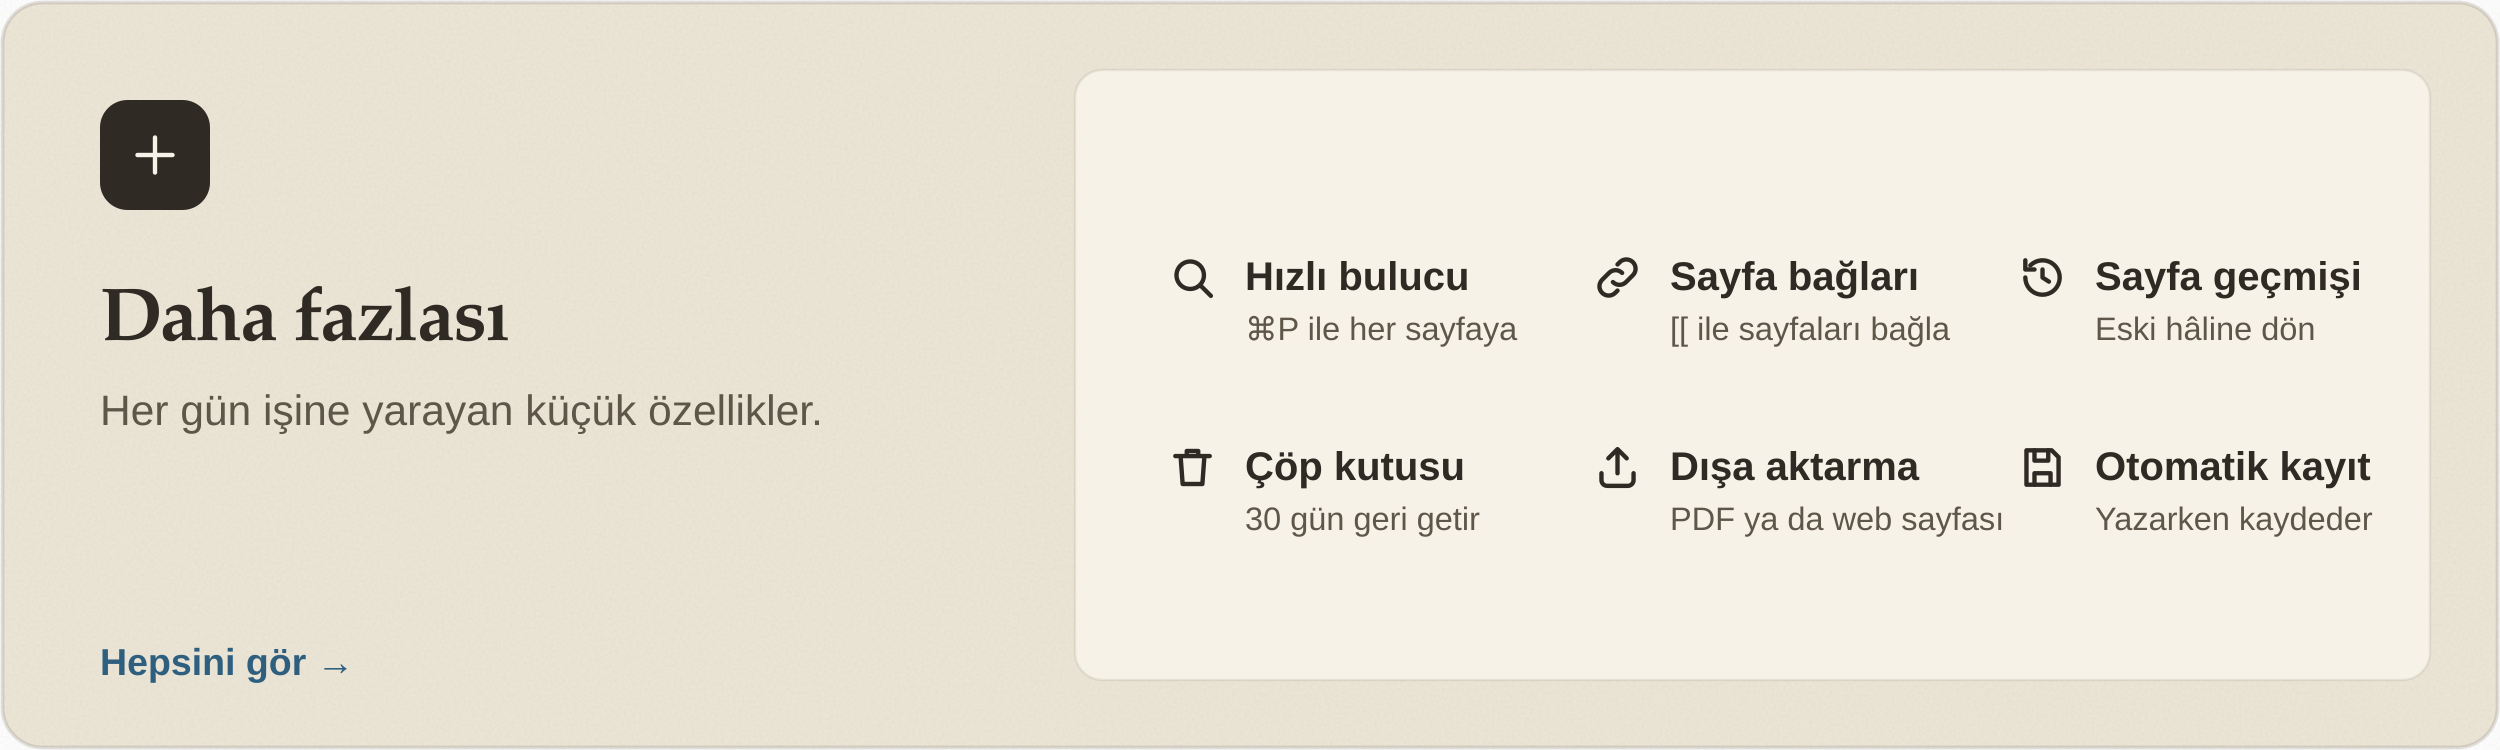
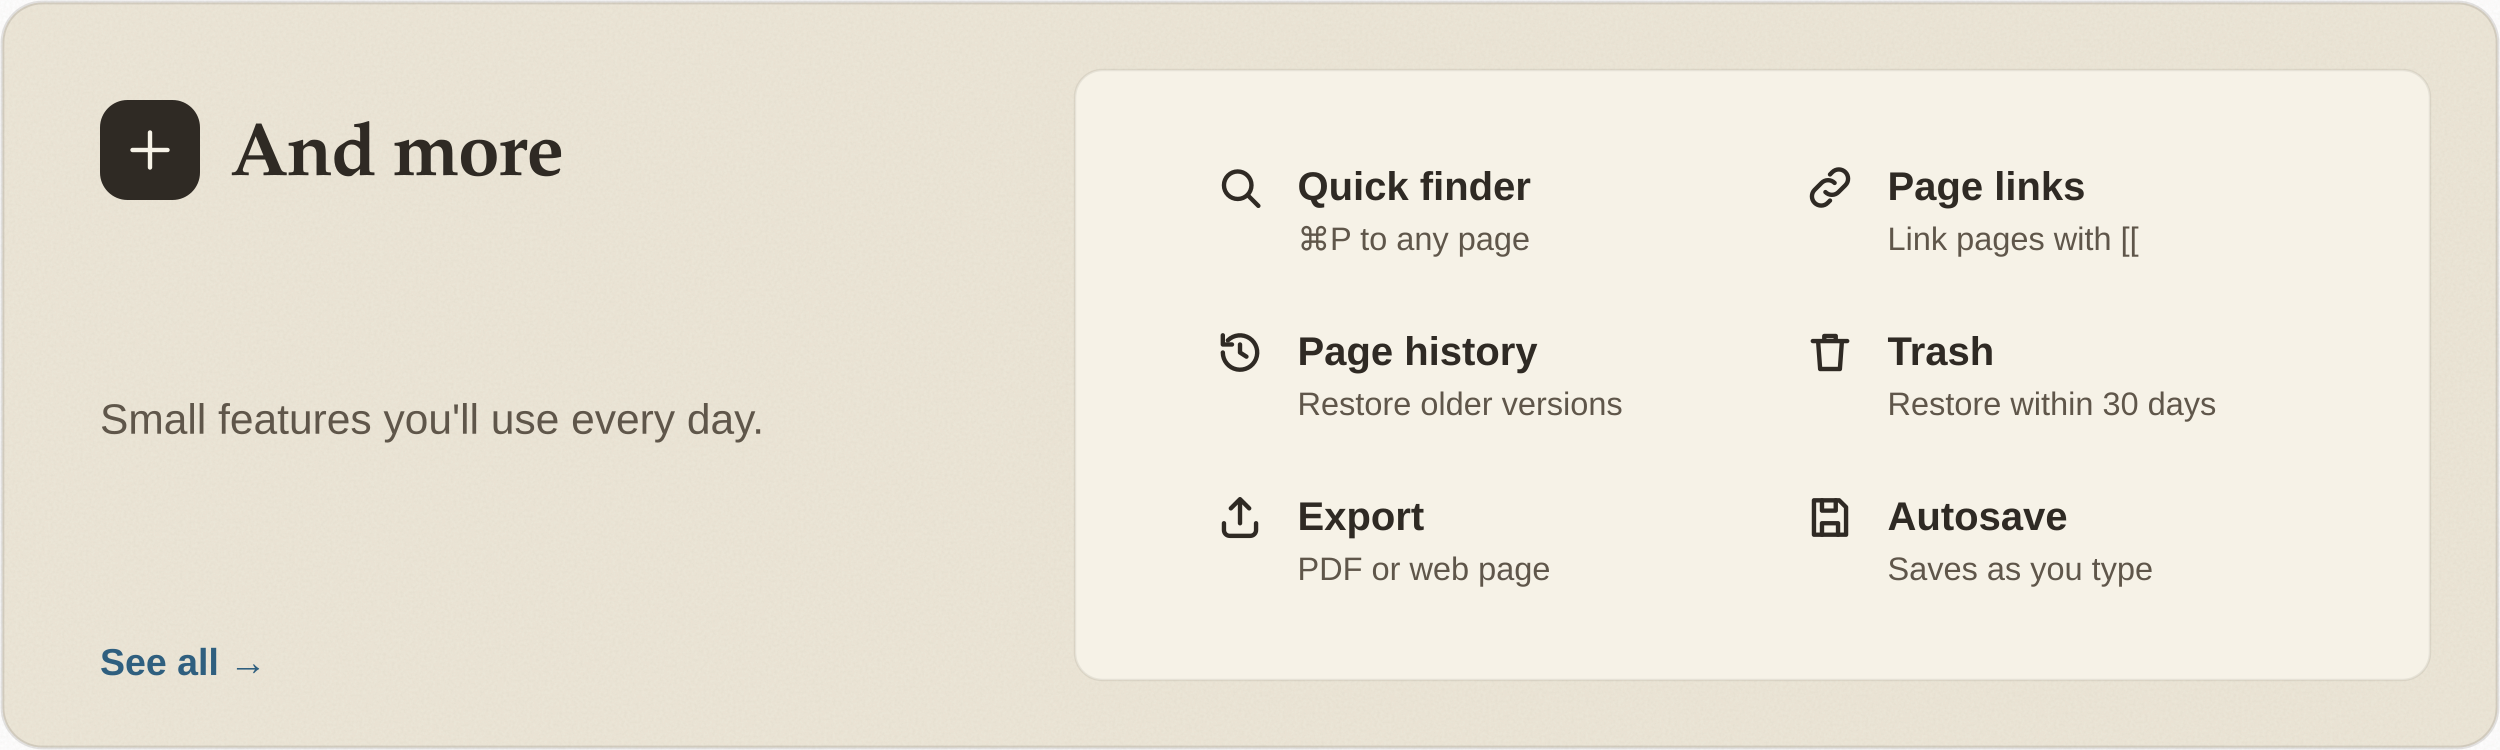
- <svg xmlns="http://www.w3.org/2000/svg" width="1000" height="300" viewBox="0 0 1000 300" role="img" aria-label="Daha fazlası: Her gün işine yarayan küçük özellikler.">
+ <svg xmlns="http://www.w3.org/2000/svg" width="1000" height="300" viewBox="0 0 1000 300" role="img" aria-label="And more: Small features you'll use every day.">
  <style>
.gecici { opacity: 0; }
@keyframes karo {
  0.000% { opacity: 0; transform: rotate(-90deg) scale(0.9); animation-timing-function: cubic-bezier(0.23, 1, 0.32, 1); }
  2.353% { opacity: 0; transform: rotate(-90deg) scale(0.9); animation-timing-function: cubic-bezier(0.23, 1, 0.32, 1); }
  8.824% { opacity: 1; transform: translate(0, 0); animation-timing-function: cubic-bezier(0.23, 1, 0.32, 1); }
  90.588% { opacity: 1; transform: translate(0, 0); animation-timing-function: cubic-bezier(0.23, 1, 0.32, 1); }
  94.118% { opacity: 0; transform: scale(0.9); animation-timing-function: cubic-bezier(0.23, 1, 0.32, 1); }
  100.000% { opacity: 0; transform: scale(0.9); animation-timing-function: cubic-bezier(0.23, 1, 0.32, 1); }
}
.karo { animation: karo 8.5s infinite; }
.karo { transform-box: fill-box; transform-origin: center; }
@keyframes d0 {
  0.000% { opacity: 0; transform: translateY(8px); animation-timing-function: cubic-bezier(0.23, 1, 0.32, 1); }
  7.059% { opacity: 0; transform: translateY(8px); animation-timing-function: cubic-bezier(0.23, 1, 0.32, 1); }
  12.353% { opacity: 1; transform: translate(0, 0); animation-timing-function: cubic-bezier(0.23, 1, 0.32, 1); }
  89.412% { opacity: 1; transform: translate(0, 0); animation-timing-function: cubic-bezier(0.23, 1, 0.32, 1); }
  92.941% { opacity: 0; transform: translateY(8px); animation-timing-function: cubic-bezier(0.23, 1, 0.32, 1); }
  100.000% { opacity: 0; transform: translateY(8px); animation-timing-function: cubic-bezier(0.23, 1, 0.32, 1); }
}
.d0 { animation: d0 8.5s infinite; }
@keyframes d1 {
  0.000% { opacity: 0; transform: translateY(8px); animation-timing-function: cubic-bezier(0.23, 1, 0.32, 1); }
  8.000% { opacity: 0; transform: translateY(8px); animation-timing-function: cubic-bezier(0.23, 1, 0.32, 1); }
  13.294% { opacity: 1; transform: translate(0, 0); animation-timing-function: cubic-bezier(0.23, 1, 0.32, 1); }
  89.765% { opacity: 1; transform: translate(0, 0); animation-timing-function: cubic-bezier(0.23, 1, 0.32, 1); }
  93.294% { opacity: 0; transform: translateY(8px); animation-timing-function: cubic-bezier(0.23, 1, 0.32, 1); }
  100.000% { opacity: 0; transform: translateY(8px); animation-timing-function: cubic-bezier(0.23, 1, 0.32, 1); }
}
.d1 { animation: d1 8.5s infinite; }
@keyframes d2 {
  0.000% { opacity: 0; transform: translateY(8px); animation-timing-function: cubic-bezier(0.23, 1, 0.32, 1); }
  8.941% { opacity: 0; transform: translateY(8px); animation-timing-function: cubic-bezier(0.23, 1, 0.32, 1); }
  14.235% { opacity: 1; transform: translate(0, 0); animation-timing-function: cubic-bezier(0.23, 1, 0.32, 1); }
  90.118% { opacity: 1; transform: translate(0, 0); animation-timing-function: cubic-bezier(0.23, 1, 0.32, 1); }
  93.647% { opacity: 0; transform: translateY(8px); animation-timing-function: cubic-bezier(0.23, 1, 0.32, 1); }
  100.000% { opacity: 0; transform: translateY(8px); animation-timing-function: cubic-bezier(0.23, 1, 0.32, 1); }
}
.d2 { animation: d2 8.5s infinite; }
@keyframes d3 {
  0.000% { opacity: 0; transform: translateY(8px); animation-timing-function: cubic-bezier(0.23, 1, 0.32, 1); }
  9.882% { opacity: 0; transform: translateY(8px); animation-timing-function: cubic-bezier(0.23, 1, 0.32, 1); }
  15.176% { opacity: 1; transform: translate(0, 0); animation-timing-function: cubic-bezier(0.23, 1, 0.32, 1); }
  90.471% { opacity: 1; transform: translate(0, 0); animation-timing-function: cubic-bezier(0.23, 1, 0.32, 1); }
  94.000% { opacity: 0; transform: translateY(8px); animation-timing-function: cubic-bezier(0.23, 1, 0.32, 1); }
  100.000% { opacity: 0; transform: translateY(8px); animation-timing-function: cubic-bezier(0.23, 1, 0.32, 1); }
}
.d3 { animation: d3 8.5s infinite; }
@keyframes d4 {
  0.000% { opacity: 0; transform: translateY(8px); animation-timing-function: cubic-bezier(0.23, 1, 0.32, 1); }
  10.824% { opacity: 0; transform: translateY(8px); animation-timing-function: cubic-bezier(0.23, 1, 0.32, 1); }
  16.118% { opacity: 1; transform: translate(0, 0); animation-timing-function: cubic-bezier(0.23, 1, 0.32, 1); }
  90.824% { opacity: 1; transform: translate(0, 0); animation-timing-function: cubic-bezier(0.23, 1, 0.32, 1); }
  94.353% { opacity: 0; transform: translateY(8px); animation-timing-function: cubic-bezier(0.23, 1, 0.32, 1); }
  100.000% { opacity: 0; transform: translateY(8px); animation-timing-function: cubic-bezier(0.23, 1, 0.32, 1); }
}
.d4 { animation: d4 8.5s infinite; }
@keyframes d5 {
  0.000% { opacity: 0; transform: translateY(8px); animation-timing-function: cubic-bezier(0.23, 1, 0.32, 1); }
  11.765% { opacity: 0; transform: translateY(8px); animation-timing-function: cubic-bezier(0.23, 1, 0.32, 1); }
  17.059% { opacity: 1; transform: translate(0, 0); animation-timing-function: cubic-bezier(0.23, 1, 0.32, 1); }
  91.176% { opacity: 1; transform: translate(0, 0); animation-timing-function: cubic-bezier(0.23, 1, 0.32, 1); }
  94.706% { opacity: 0; transform: translateY(8px); animation-timing-function: cubic-bezier(0.23, 1, 0.32, 1); }
  100.000% { opacity: 0; transform: translateY(8px); animation-timing-function: cubic-bezier(0.23, 1, 0.32, 1); }
}
.d5 { animation: d5 8.5s infinite; }
@keyframes cizik {
  0.000% { opacity: 0; transform: scaleX(0); animation-timing-function: cubic-bezier(0.23, 1, 0.32, 1); }
  42.353% { opacity: 0; transform: scaleX(0); animation-timing-function: cubic-bezier(0.23, 1, 0.32, 1); }
  42.471% { opacity: 1; transform: scaleX(0); animation-timing-function: cubic-bezier(0.23, 1, 0.32, 1); }
  46.471% { opacity: 1; transform: scaleX(1); animation-timing-function: cubic-bezier(0.23, 1, 0.32, 1); }
  89.412% { opacity: 1; transform: scaleX(1); animation-timing-function: cubic-bezier(0.23, 1, 0.32, 1); }
  92.941% { opacity: 0; transform: scaleX(1); animation-timing-function: cubic-bezier(0.23, 1, 0.32, 1); }
  100.000% { opacity: 0; transform: scaleX(1); animation-timing-function: cubic-bezier(0.23, 1, 0.32, 1); }
}
.cizik { animation: cizik 8.5s infinite; }
[class^=d], .cizik { transform-box: fill-box; } [class^=d] { transform-origin: center; } .cizik { transform-origin: left center; }
</style>
  <rect x="1" y="1" width="998" height="298" rx="16" fill="#ede7d8" stroke="#2f2a24" stroke-opacity="0.13" stroke-width="1.5" />
  <filter id="gren" x="0" y="0" width="100%" height="100%">
    <feTurbulence type="fractalNoise" baseFrequency="0.85" numOctaves="2" stitchTiles="stitch" />
    <feColorMatrix values="0 0 0 0 0.18 0 0 0 0 0.15 0 0 0 0 0.11 0 0 0 0.07 0" />
  </filter>
  <rect width="1000" height="300" rx="16" filter="url(#gren)" />
  <g class="karo">
-     <rect x="40" y="40" width="44" height="44" rx="11" fill="#2f2a24" />
-     <g transform="translate(50.0 50.0) scale(1.000)" fill="none" stroke="#f6f2e7" stroke-width="1.75" stroke-linecap="round" stroke-linejoin="round">
+     <rect x="40" y="40" width="40" height="40" rx="11" fill="#2f2a24" />
+     <g transform="translate(48.0 48.0) scale(1.000)" fill="none" stroke="#f6f2e7" stroke-width="1.75" stroke-linecap="round" stroke-linejoin="round">
      <path d="M12 5v14M5 12h14" />
    </g>
  </g>
-   <text x="40" y="136" font-family="'Iowan Old Style', 'Palatino Linotype', Georgia, serif" font-size="30" fill="#2f2a24" font-weight="bold" letter-spacing="-0.6">Daha fazlası</text>
-   <text x="40" y="170" font-family="-apple-system, BlinkMacSystemFont, 'Segoe UI', 'Helvetica Neue', Arial, sans-serif" font-size="17" fill="#5f564a">Her gün işine yarayan küçük özellikler.</text>
-   <text x="40" y="270" font-family="-apple-system, BlinkMacSystemFont, 'Segoe UI', 'Helvetica Neue', Arial, sans-serif" font-size="15" fill="#2f5f7f" font-weight="600">Hepsini gör →</text>
+   <text x="92" y="70.0" font-family="'Iowan Old Style', 'Palatino Linotype', Georgia, serif" font-size="30" fill="#2f2a24" font-weight="bold" letter-spacing="-0.6">And more</text>
+   <text x="40" y="173.5" font-family="-apple-system, BlinkMacSystemFont, 'Segoe UI', 'Helvetica Neue', Arial, sans-serif" font-size="17" fill="#5f564a">Small features you'll use every day.</text>
+   <text x="40" y="270" font-family="-apple-system, BlinkMacSystemFont, 'Segoe UI', 'Helvetica Neue', Arial, sans-serif" font-size="15" fill="#2f5f7f" font-weight="600">See all →</text>
  <rect x="430" y="28" width="542" height="244" rx="11" fill="#f6f2e7" stroke="#2f2a24" stroke-opacity="0.08" />
  <g class="d0">
-     <g transform="translate(466 118)">
-       <g transform="translate(0 -18) scale(0.917)" fill="none" stroke="#2f2a24" stroke-width="1.91" stroke-linecap="round" stroke-linejoin="round">
+     <g transform="translate(485.0 64.0)">
+       <g transform="translate(0 0) scale(0.917)" fill="none" stroke="#2f2a24" stroke-width="1.91" stroke-linecap="round" stroke-linejoin="round">
        <circle cx="11" cy="11" r="6" />
        <path d="M20 20l-4.6-4.6" />
      </g>
-       <text x="32" y="-2" font-family="-apple-system, BlinkMacSystemFont, 'Segoe UI', 'Helvetica Neue', Arial, sans-serif" font-size="16" fill="#2f2a24" font-weight="600">Hızlı bulucu</text>
-       <text x="32" y="18" font-family="-apple-system, BlinkMacSystemFont, 'Segoe UI', 'Helvetica Neue', Arial, sans-serif" font-size="13" fill="#5f564a">⌘P ile her sayfaya</text>
+       <text x="34" y="16" font-family="-apple-system, BlinkMacSystemFont, 'Segoe UI', 'Helvetica Neue', Arial, sans-serif" font-size="16" fill="#2f2a24" font-weight="600">Quick finder</text>
+       <text x="34" y="36" font-family="-apple-system, BlinkMacSystemFont, 'Segoe UI', 'Helvetica Neue', Arial, sans-serif" font-size="13" fill="#5f564a">⌘P to any page</text>
    </g>
  </g>
  <g class="d1">
-     <g transform="translate(636 118)">
-       <g transform="translate(0 -18) scale(0.917)" fill="none" stroke="#2f2a24" stroke-width="1.91" stroke-linecap="round" stroke-linejoin="round">
+     <g transform="translate(721.0 64.0)">
+       <g transform="translate(0 0) scale(0.917)" fill="none" stroke="#2f2a24" stroke-width="1.91" stroke-linecap="round" stroke-linejoin="round">
        <path d="M10 14a4 4 0 0 0 5.7 0l3-3a4 4 0 0 0-5.7-5.7l-1 1" />
        <path d="M14 10a4 4 0 0 0-5.7 0l-3 3a4 4 0 0 0 5.7 5.7l1-1" />
      </g>
-       <text x="32" y="-2" font-family="-apple-system, BlinkMacSystemFont, 'Segoe UI', 'Helvetica Neue', Arial, sans-serif" font-size="16" fill="#2f2a24" font-weight="600">Sayfa bağları</text>
-       <text x="32" y="18" font-family="-apple-system, BlinkMacSystemFont, 'Segoe UI', 'Helvetica Neue', Arial, sans-serif" font-size="13" fill="#5f564a">[[ ile sayfaları bağla</text>
+       <text x="34" y="16" font-family="-apple-system, BlinkMacSystemFont, 'Segoe UI', 'Helvetica Neue', Arial, sans-serif" font-size="16" fill="#2f2a24" font-weight="600">Page links</text>
+       <text x="34" y="36" font-family="-apple-system, BlinkMacSystemFont, 'Segoe UI', 'Helvetica Neue', Arial, sans-serif" font-size="13" fill="#5f564a">Link pages with [[</text>
    </g>
  </g>
  <g class="d2">
-     <g transform="translate(806 118)">
-       <g transform="translate(0 -18) scale(0.917)" fill="none" stroke="#2f2a24" stroke-width="1.91" stroke-linecap="round" stroke-linejoin="round">
+     <g transform="translate(485.0 130.0)">
+       <g transform="translate(0 0) scale(0.917)" fill="none" stroke="#2f2a24" stroke-width="1.91" stroke-linecap="round" stroke-linejoin="round">
        <path d="M4.5 12a7.5 7.5 0 1 0 2.2-5.3" />
        <path d="M4.5 4.5v4h4" />
        <path d="M12 8.5V12l2.8 1.8" />
      </g>
-       <text x="32" y="-2" font-family="-apple-system, BlinkMacSystemFont, 'Segoe UI', 'Helvetica Neue', Arial, sans-serif" font-size="16" fill="#2f2a24" font-weight="600">Sayfa geçmişi</text>
-       <text x="32" y="18" font-family="-apple-system, BlinkMacSystemFont, 'Segoe UI', 'Helvetica Neue', Arial, sans-serif" font-size="13" fill="#5f564a">Eski hâline dön</text>
+       <text x="34" y="16" font-family="-apple-system, BlinkMacSystemFont, 'Segoe UI', 'Helvetica Neue', Arial, sans-serif" font-size="16" fill="#2f2a24" font-weight="600">Page history</text>
+       <text x="34" y="36" font-family="-apple-system, BlinkMacSystemFont, 'Segoe UI', 'Helvetica Neue', Arial, sans-serif" font-size="13" fill="#5f564a">Restore older versions</text>
    </g>
  </g>
  <g class="d3">
-     <g transform="translate(466 194)">
-       <g transform="translate(0 -18) scale(0.917)" fill="none" stroke="#2f2a24" stroke-width="1.91" stroke-linecap="round" stroke-linejoin="round">
+     <g transform="translate(721.0 130.0)">
+       <g transform="translate(0 0) scale(0.917)" fill="none" stroke="#2f2a24" stroke-width="1.91" stroke-linecap="round" stroke-linejoin="round">
        <path d="M4.5 7h15M9.5 7V4.8h5V7M6.8 7l.9 12.2h8.6L17.2 7" />
      </g>
-       <text x="32" y="-2" font-family="-apple-system, BlinkMacSystemFont, 'Segoe UI', 'Helvetica Neue', Arial, sans-serif" font-size="16" fill="#2f2a24" font-weight="600">Çöp kutusu</text>
-       <text x="32" y="18" font-family="-apple-system, BlinkMacSystemFont, 'Segoe UI', 'Helvetica Neue', Arial, sans-serif" font-size="13" fill="#5f564a">30 gün geri getir</text>
+       <text x="34" y="16" font-family="-apple-system, BlinkMacSystemFont, 'Segoe UI', 'Helvetica Neue', Arial, sans-serif" font-size="16" fill="#2f2a24" font-weight="600">Trash</text>
+       <text x="34" y="36" font-family="-apple-system, BlinkMacSystemFont, 'Segoe UI', 'Helvetica Neue', Arial, sans-serif" font-size="13" fill="#5f564a">Restore within 30 days</text>
    </g>
  </g>
  <g class="d4">
-     <g transform="translate(636 194)">
-       <g transform="translate(0 -18) scale(0.917)" fill="none" stroke="#2f2a24" stroke-width="1.91" stroke-linecap="round" stroke-linejoin="round">
+     <g transform="translate(485.0 196.0)">
+       <g transform="translate(0 0) scale(0.917)" fill="none" stroke="#2f2a24" stroke-width="1.91" stroke-linecap="round" stroke-linejoin="round">
        <path d="M12 4v10.5M8 8l4-4 4 4" />
        <path d="M5 14.5v3A2.5 2.5 0 0 0 7.5 20h9a2.5 2.5 0 0 0 2.5-2.5v-3" />
      </g>
-       <text x="32" y="-2" font-family="-apple-system, BlinkMacSystemFont, 'Segoe UI', 'Helvetica Neue', Arial, sans-serif" font-size="16" fill="#2f2a24" font-weight="600">Dışa aktarma</text>
-       <text x="32" y="18" font-family="-apple-system, BlinkMacSystemFont, 'Segoe UI', 'Helvetica Neue', Arial, sans-serif" font-size="13" fill="#5f564a">PDF ya da web sayfası</text>
+       <text x="34" y="16" font-family="-apple-system, BlinkMacSystemFont, 'Segoe UI', 'Helvetica Neue', Arial, sans-serif" font-size="16" fill="#2f2a24" font-weight="600">Export</text>
+       <text x="34" y="36" font-family="-apple-system, BlinkMacSystemFont, 'Segoe UI', 'Helvetica Neue', Arial, sans-serif" font-size="13" fill="#5f564a">PDF or web page</text>
    </g>
  </g>
  <g class="d5">
-     <g transform="translate(806 194)">
-       <g transform="translate(0 -18) scale(0.917)" fill="none" stroke="#2f2a24" stroke-width="1.91" stroke-linecap="round" stroke-linejoin="round">
+     <g transform="translate(721.0 196.0)">
+       <g transform="translate(0 0) scale(0.917)" fill="none" stroke="#2f2a24" stroke-width="1.91" stroke-linecap="round" stroke-linejoin="round">
        <path d="M5 4.5h11l3 3v12H5z" />
        <path d="M8.5 4.5v4.5h6V4.5" />
        <path d="M8.5 19.5v-5h7v5" />
      </g>
-       <text x="32" y="-2" font-family="-apple-system, BlinkMacSystemFont, 'Segoe UI', 'Helvetica Neue', Arial, sans-serif" font-size="16" fill="#2f2a24" font-weight="600">Otomatik kayıt</text>
-       <text x="32" y="18" font-family="-apple-system, BlinkMacSystemFont, 'Segoe UI', 'Helvetica Neue', Arial, sans-serif" font-size="13" fill="#5f564a">Yazarken kaydeder</text>
+       <text x="34" y="16" font-family="-apple-system, BlinkMacSystemFont, 'Segoe UI', 'Helvetica Neue', Arial, sans-serif" font-size="16" fill="#2f2a24" font-weight="600">Autosave</text>
+       <text x="34" y="36" font-family="-apple-system, BlinkMacSystemFont, 'Segoe UI', 'Helvetica Neue', Arial, sans-serif" font-size="13" fill="#5f564a">Saves as you type</text>
    </g>
  </g>
</svg>
